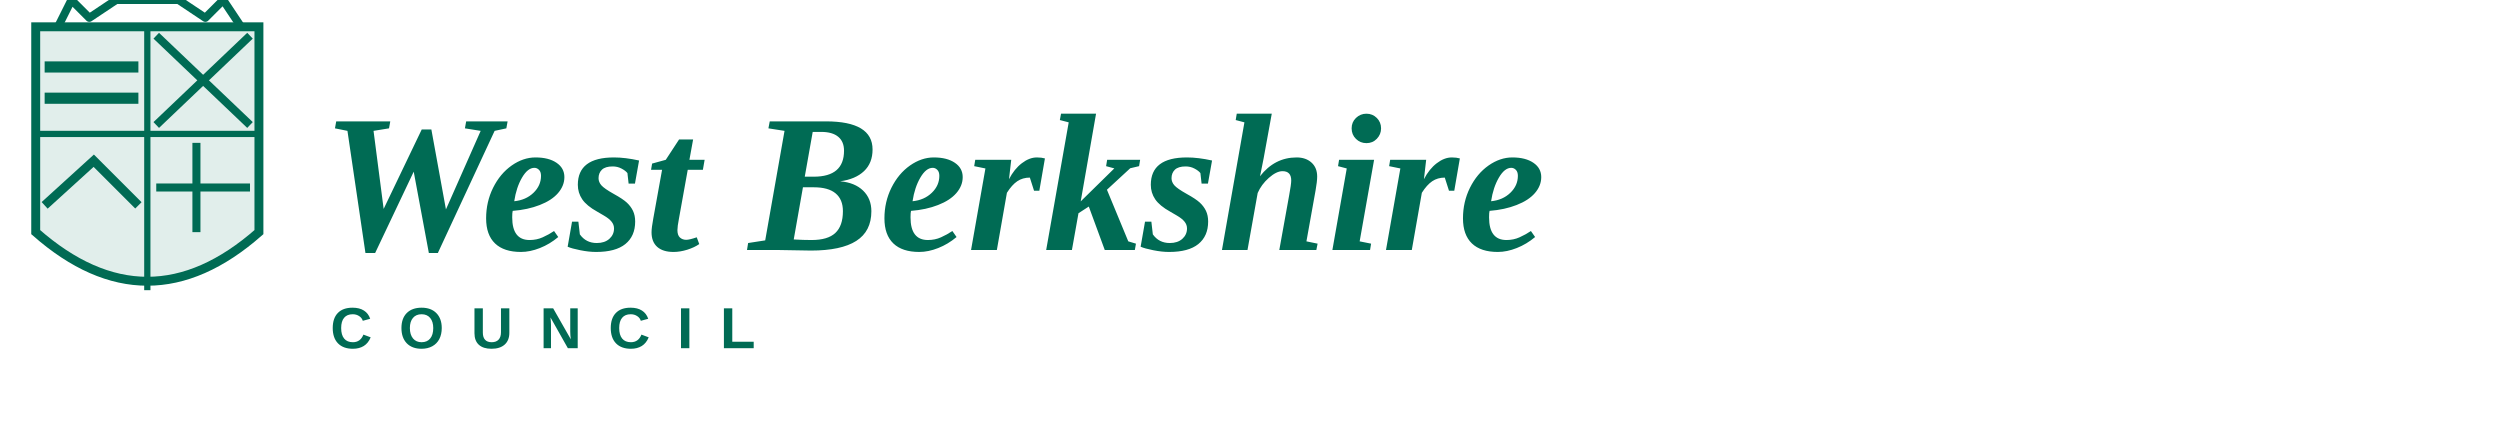
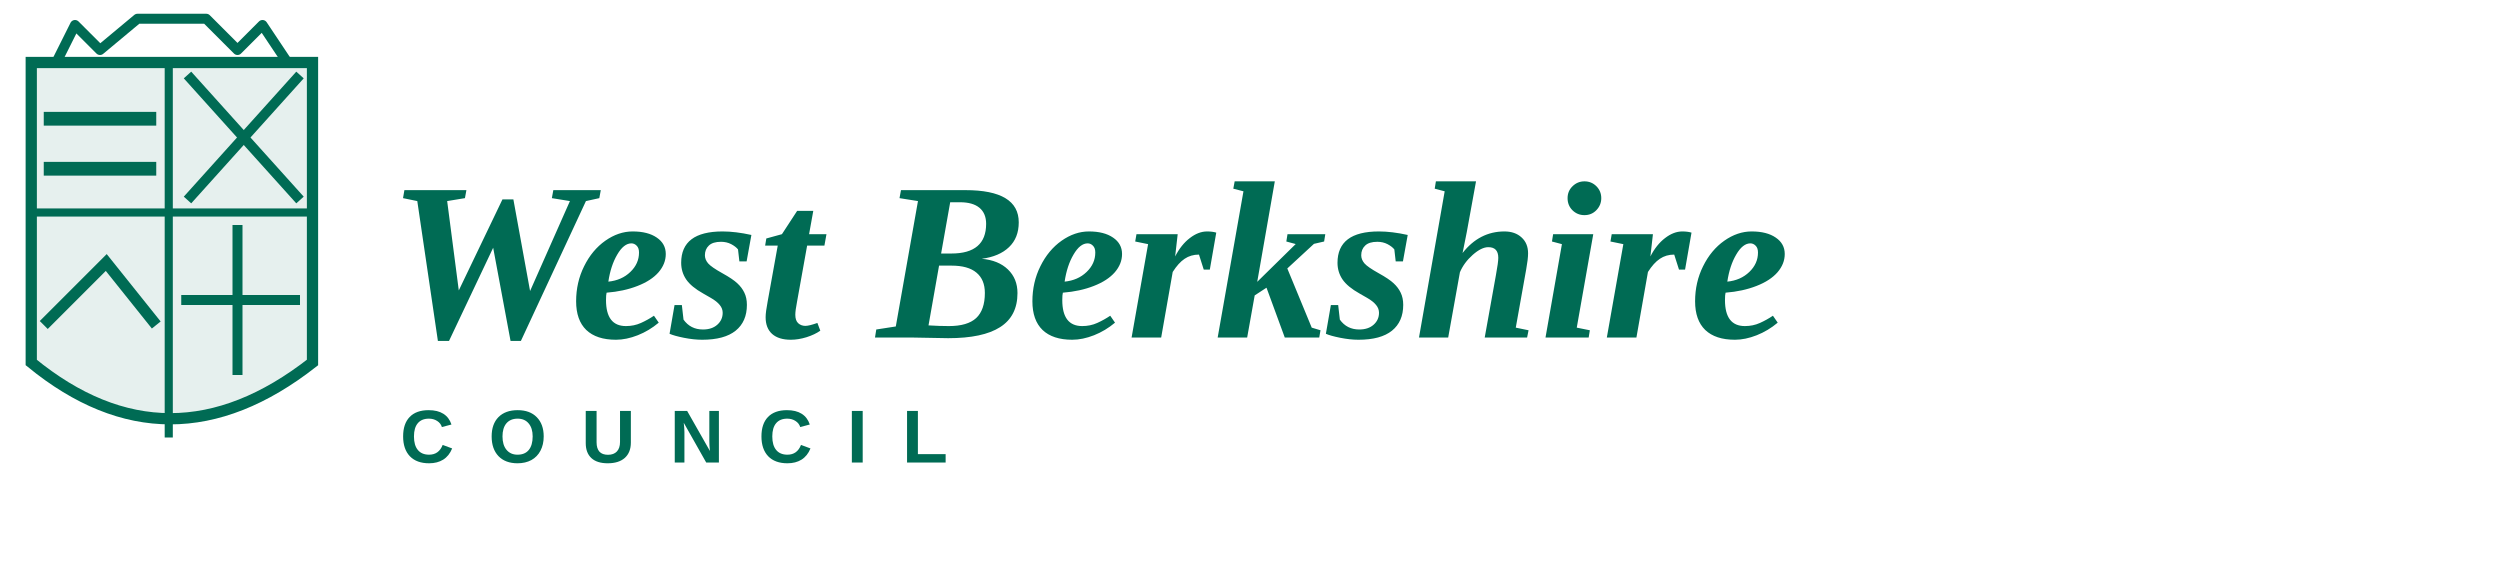
- <svg xmlns="http://www.w3.org/2000/svg" viewBox="0 0 560 100">
-   <path d="M8 6 L58 6 L58 52 Q33 74 8 52 Z" fill="#006B54" opacity="0.12" />
-   <path d="M8 6 L58 6 L58 52 Q33 74 8 52 Z" fill="none" stroke="#006B54" stroke-width="2" />
-   <path d="M13 6 L16 0 L20 4 L26 0 L33 0 L40 0 L46 4 L50 0 L54 6" fill="none" stroke="#006B54" stroke-width="1.8" stroke-linejoin="round" />
-   <line x1="8" y1="30" x2="58" y2="30" stroke="#006B54" stroke-width="1.4" />
-   <line x1="33" y1="6" x2="33" y2="65" stroke="#006B54" stroke-width="1.4" />
-   <line x1="10" y1="15" x2="31" y2="15" stroke="#006B54" stroke-width="2.5" />
-   <line x1="10" y1="22" x2="31" y2="22" stroke="#006B54" stroke-width="2.5" />
-   <line x1="35" y1="8" x2="56" y2="28" stroke="#006B54" stroke-width="1.8" />
-   <line x1="56" y1="8" x2="35" y2="28" stroke="#006B54" stroke-width="1.8" />
-   <polyline points="10,46 21,36 31,46" fill="none" stroke="#006B54" stroke-width="2" />
-   <line x1="44" y1="32" x2="44" y2="52" stroke="#006B54" stroke-width="1.8" />
-   <line x1="35" y1="42" x2="56" y2="42" stroke="#006B54" stroke-width="1.8" />
-   <text x="72" y="56" font-family="Georgia, Times New Roman, serif" font-size="44" font-weight="bold" font-style="italic" fill="#006B54">West Berkshire</text>
-   <text x="74" y="78" font-family="Arial, Helvetica, sans-serif" font-size="13" font-weight="600" letter-spacing="6" fill="#006B54">COUNCIL</text>
+ <svg xmlns="http://www.w3.org/2000/svg" viewBox="0 0 400 90">
+   <path d="M5 10 L50 10 L50 58 Q27 76 5 58 Z" fill="#006B54" opacity="0.1" />
+   <path d="M5 10 L50 10 L50 58 Q27 76 5 58 Z" fill="none" stroke="#006B54" stroke-width="1.8" />
+   <path d="M9 10 L12 4 L16 8 L22 3 L27 3 L33 3 L38 8 L42 4 L46 10" fill="none" stroke="#006B54" stroke-width="1.6" stroke-linejoin="round" stroke-linecap="round" />
+   <line x1="5" y1="34" x2="50" y2="34" stroke="#006B54" stroke-width="1.3" />
+   <line x1="27" y1="10" x2="27" y2="70" stroke="#006B54" stroke-width="1.3" />
+   <line x1="7" y1="19" x2="25" y2="19" stroke="#006B54" stroke-width="2.2" />
+   <line x1="7" y1="27" x2="25" y2="27" stroke="#006B54" stroke-width="2.2" />
+   <line x1="30" y1="12" x2="48" y2="32" stroke="#006B54" stroke-width="1.6" />
+   <line x1="48" y1="12" x2="30" y2="32" stroke="#006B54" stroke-width="1.6" />
+   <polyline points="7,52 17,42 25,52" fill="none" stroke="#006B54" stroke-width="1.8" />
+   <line x1="38" y1="36" x2="38" y2="60" stroke="#006B54" stroke-width="1.6" />
+   <line x1="29" y1="48" x2="48" y2="48" stroke="#006B54" stroke-width="1.6" />
+   <text x="62" y="54" font-family="Georgia, Times New Roman, serif" font-size="36" font-weight="bold" font-style="italic" fill="#006B54">West Berkshire</text>
+   <text x="64" y="74" font-family="Arial, Helvetica, sans-serif" font-size="12" font-weight="600" letter-spacing="5.5" fill="#006B54">COUNCIL</text>
</svg>
